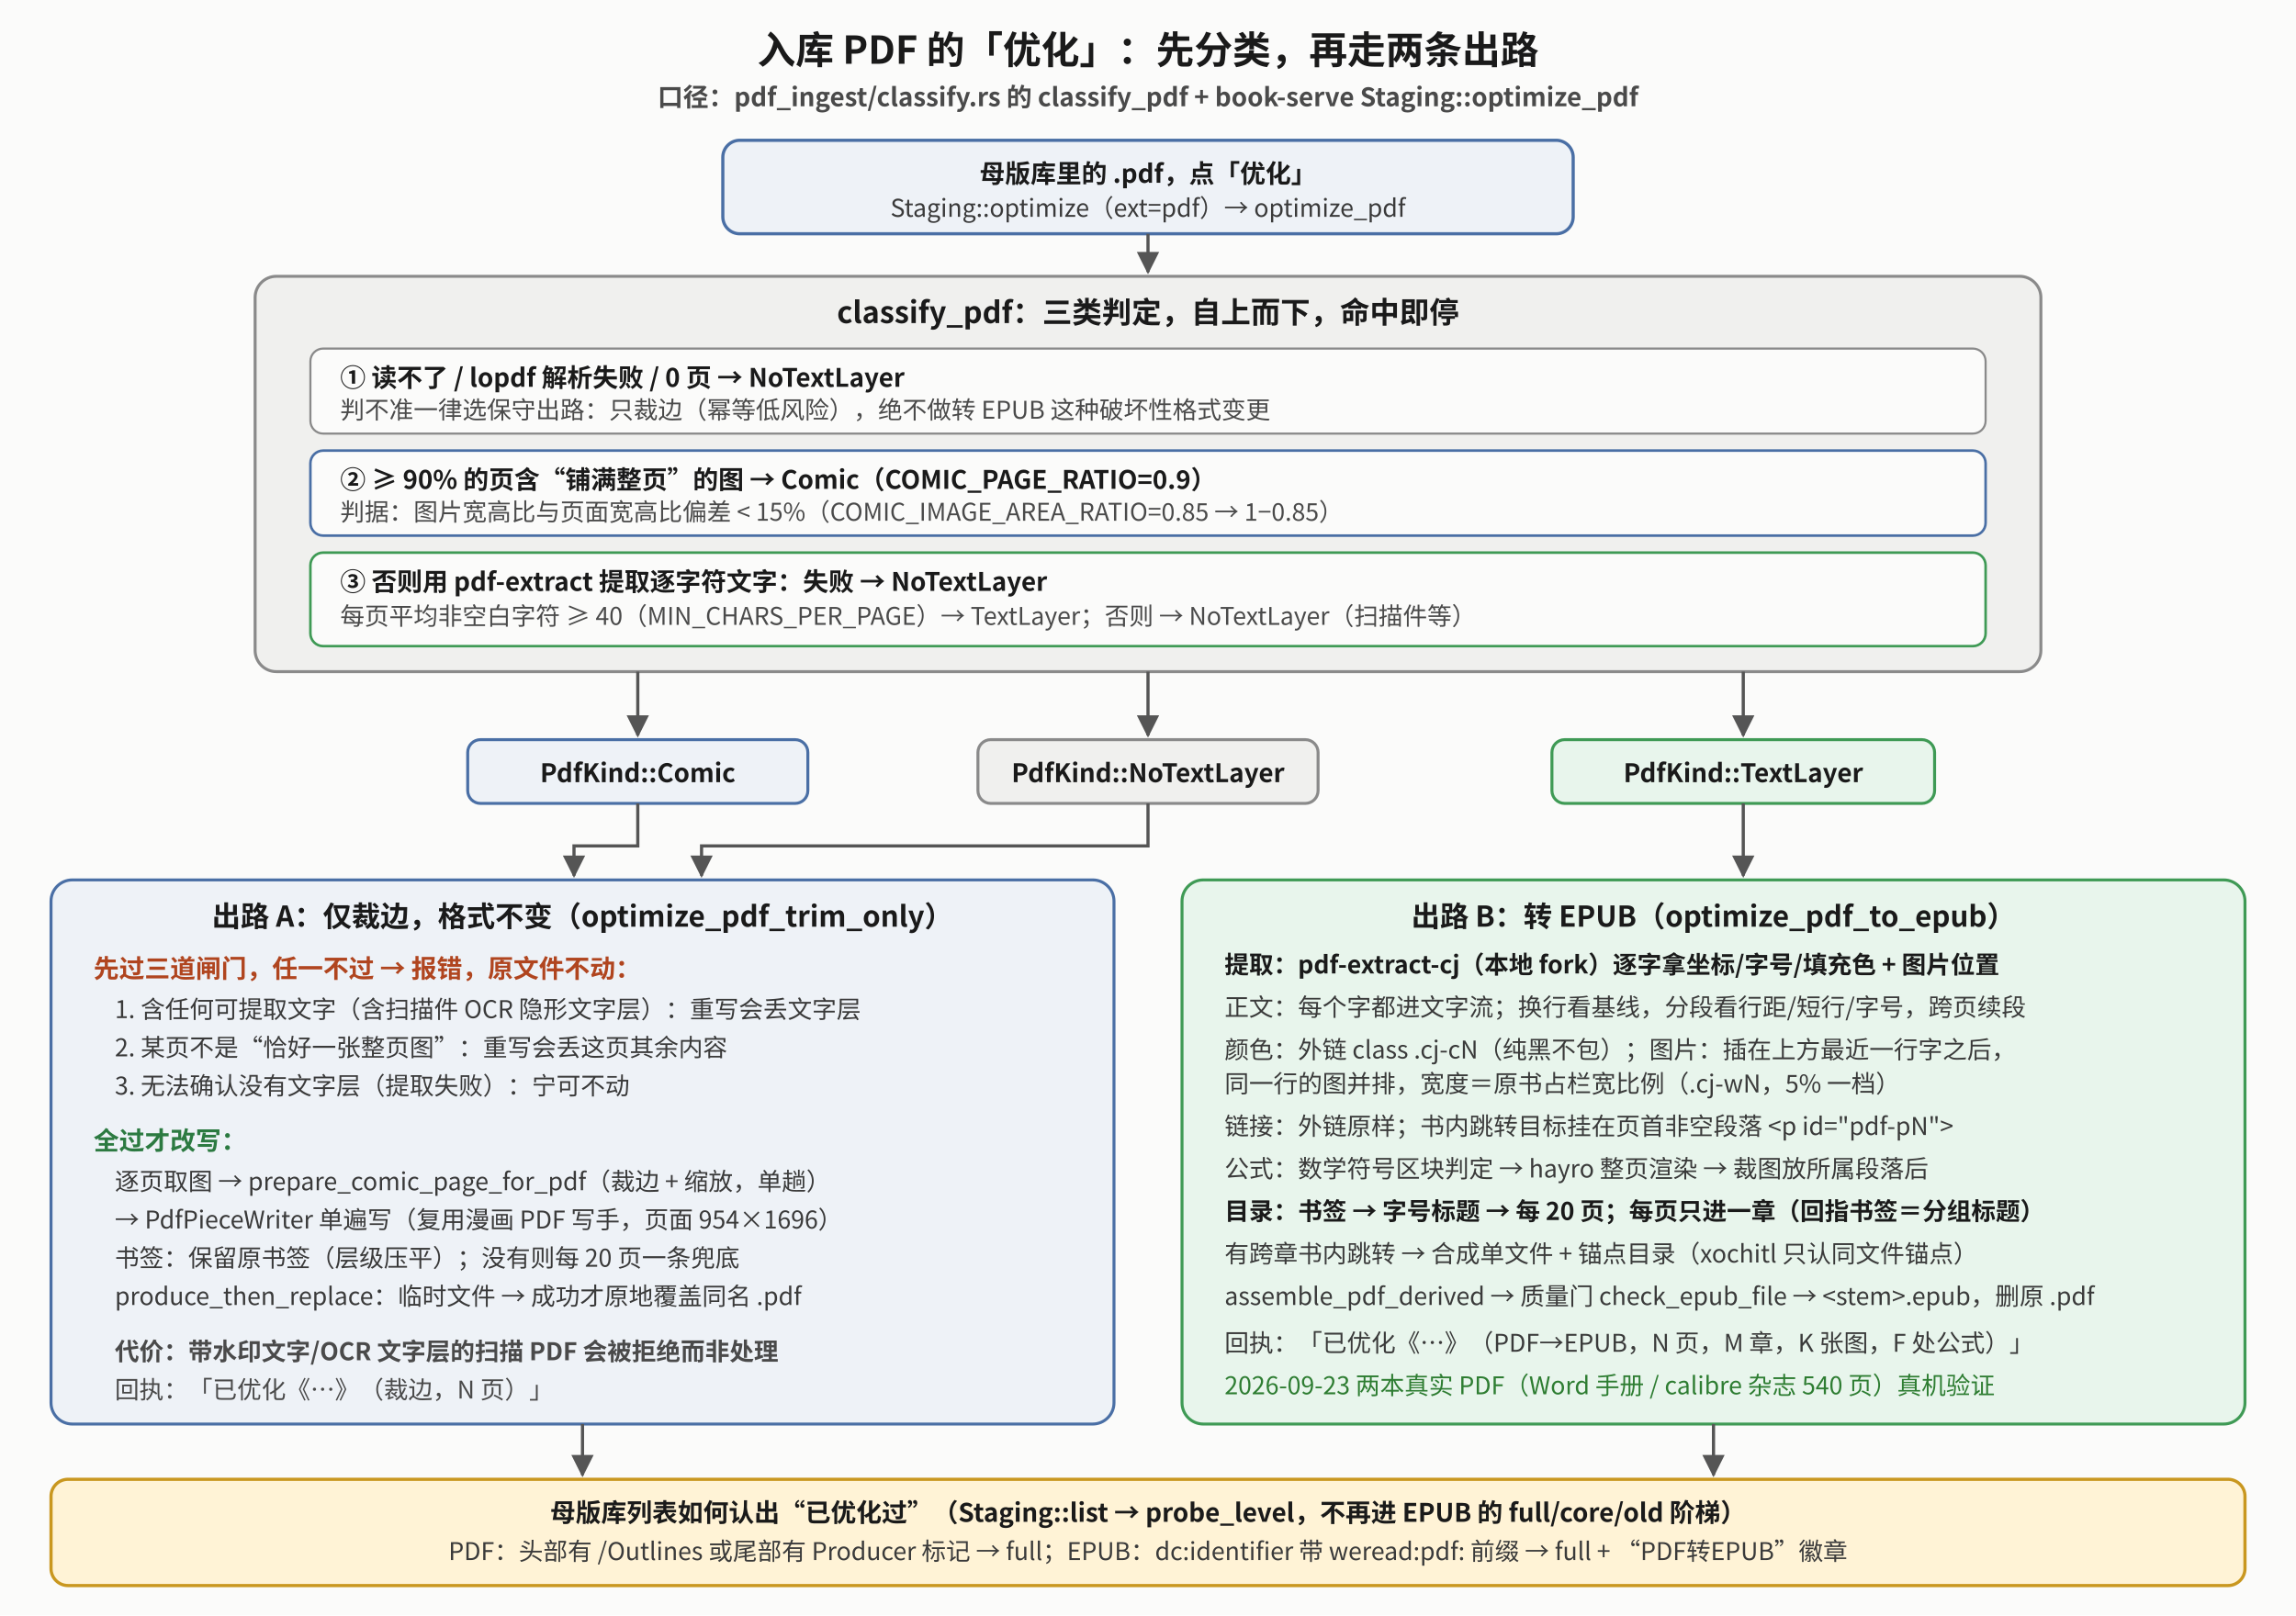
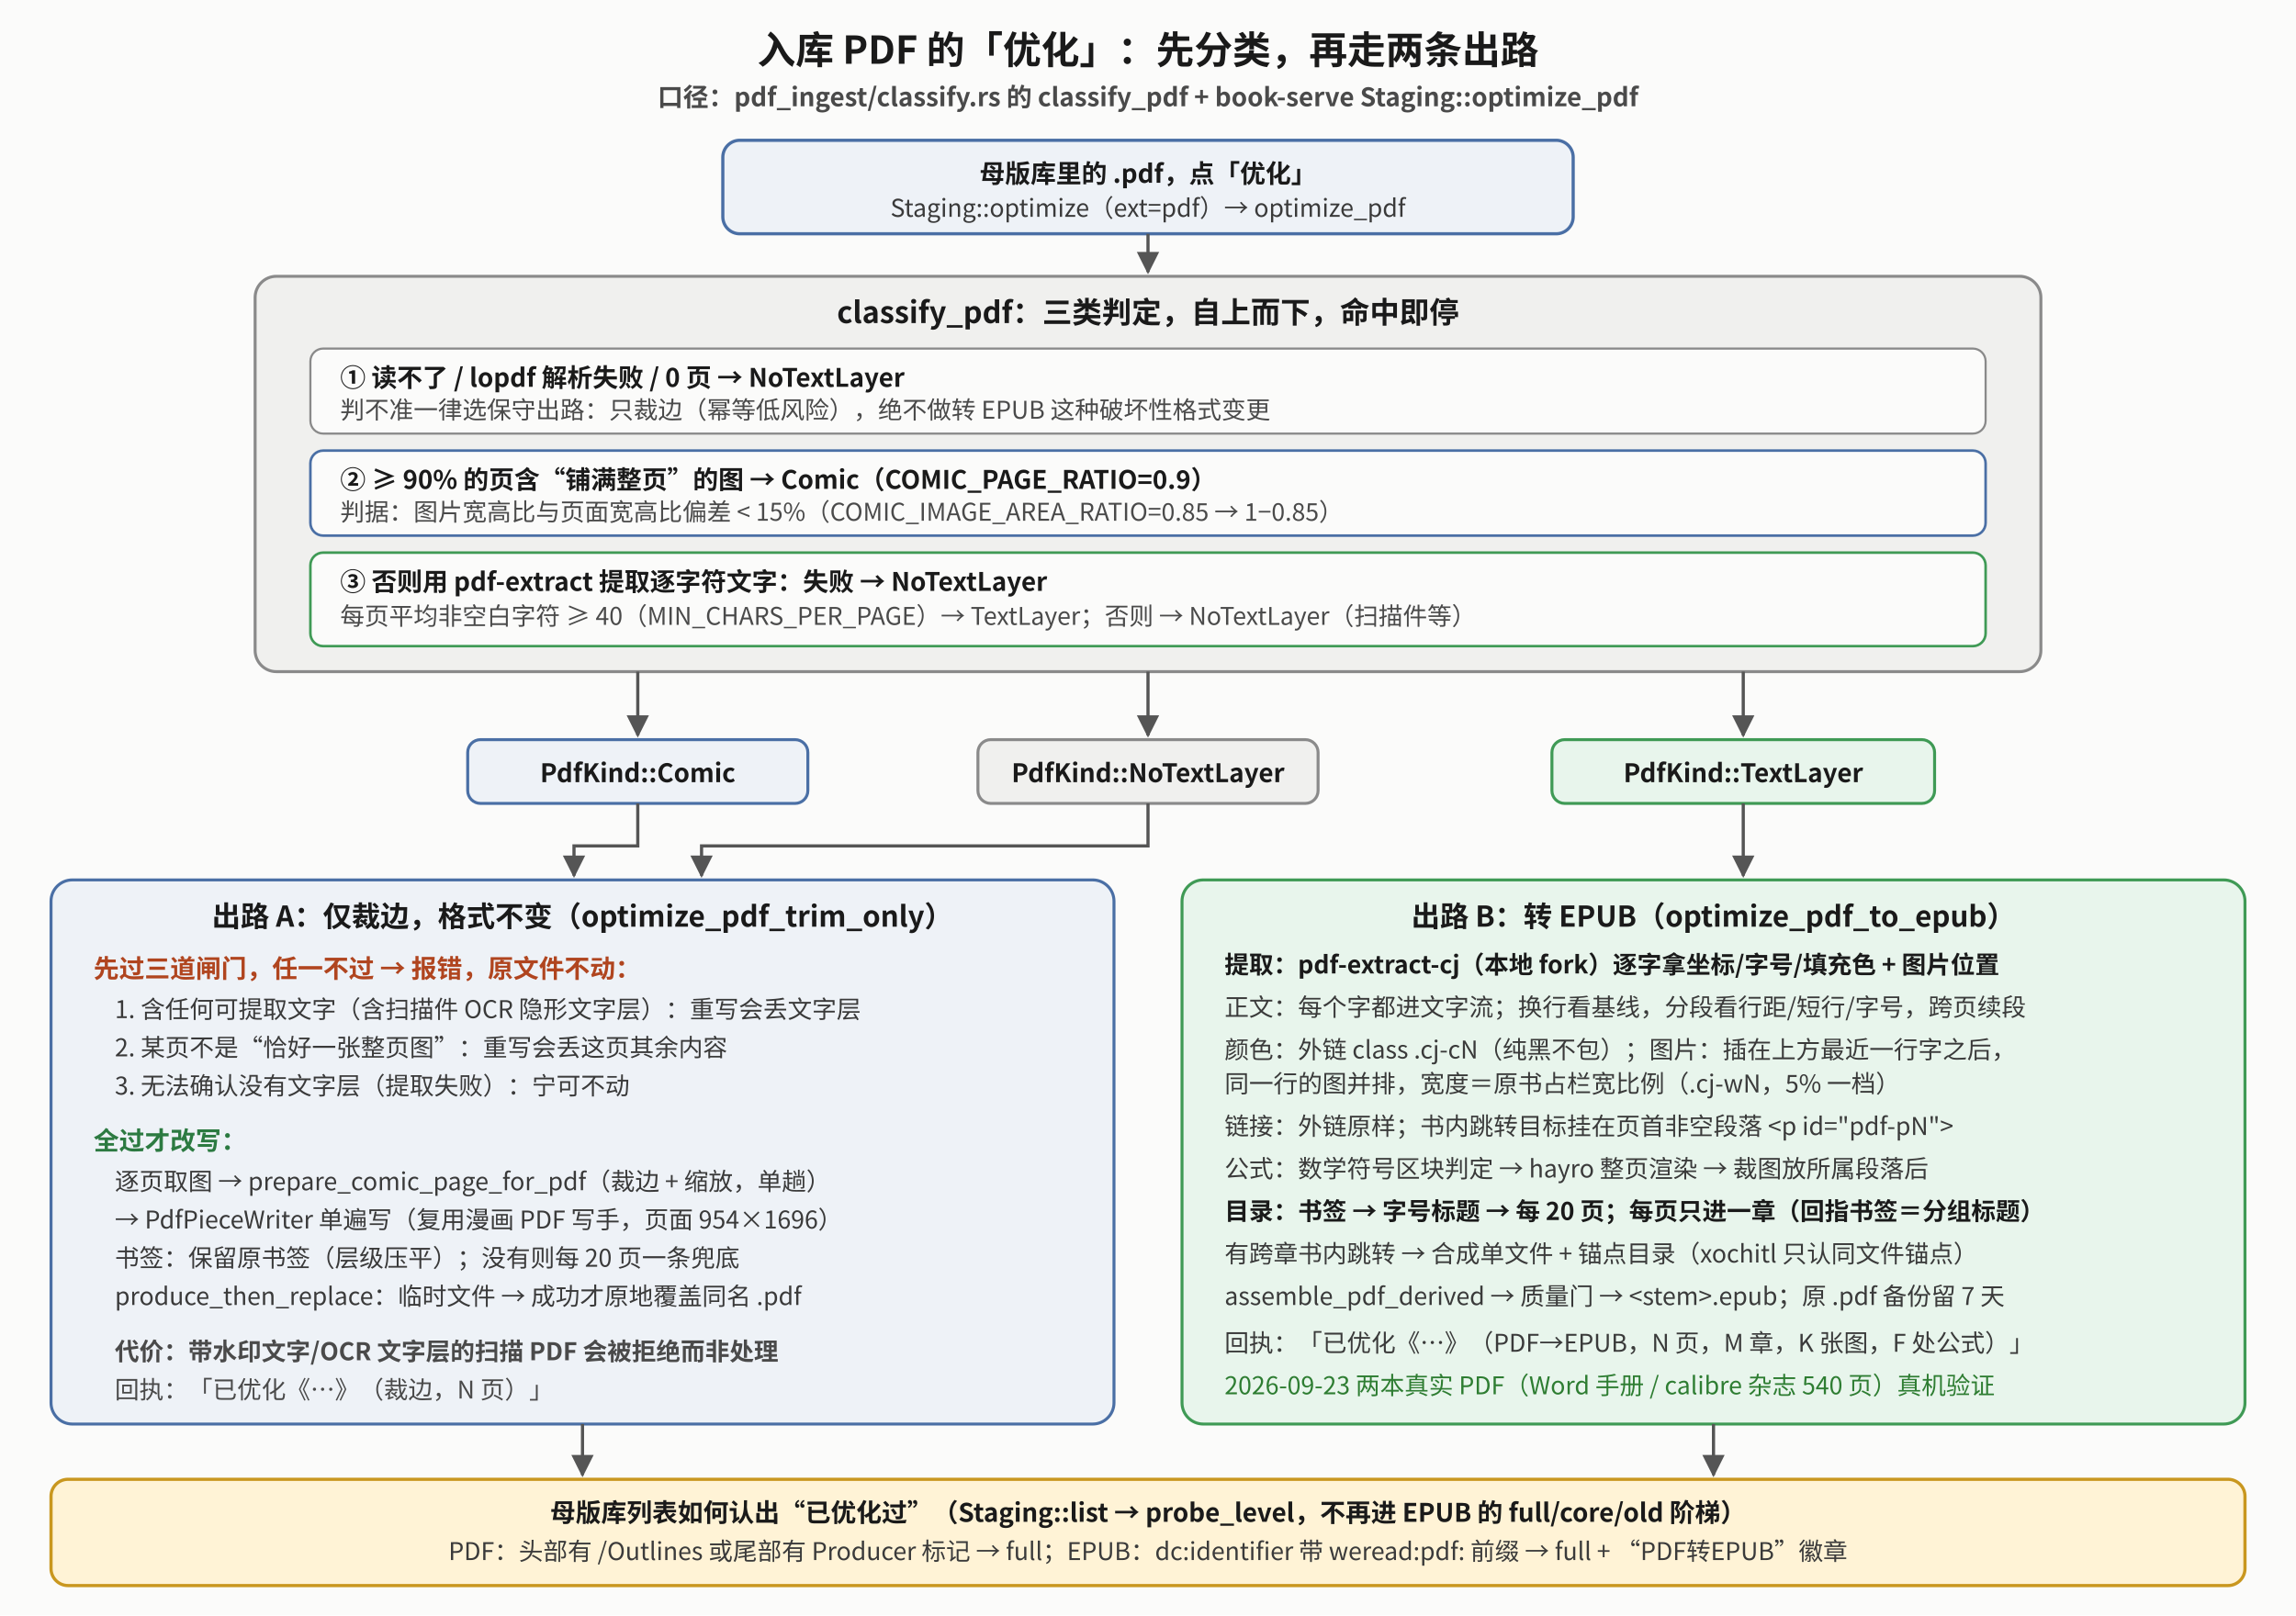
<svg xmlns="http://www.w3.org/2000/svg" viewBox="0 0 1080 760" font-family="Noto Sans CJK SC, sans-serif">
  <defs>
    <marker id="pif-arrow" viewBox="0 0 10 10" refX="9" refY="5" markerWidth="7" markerHeight="7" orient="auto-start-reverse">
      <path d="M0,0 L10,5 L0,10 z" fill="#555" />
    </marker>
  </defs>
  <rect x="0" y="0" width="1080" height="760" fill="#fbfbfa" />
  <text x="540" y="30" text-anchor="middle" font-size="18" font-weight="bold" fill="#1a1a1a">入库 PDF 的「优化」：先分类，再走两条出路</text>
  <text x="540" y="50" text-anchor="middle" font-size="12" font-weight="bold" fill="#4a4a4a">口径：pdf_ingest/classify.rs 的 classify_pdf + book-serve Staging::optimize_pdf</text>
  <rect x="340" y="66" width="400" height="44" rx="8" fill="#eef2f7" stroke="#4a6fa5" stroke-width="1.5" />
  <text x="540" y="86" text-anchor="middle" font-size="12" font-weight="bold" fill="#1a1a1a">母版库里的 .pdf，点「优化」</text>
  <text x="540" y="102" text-anchor="middle" font-size="11.5" fill="#3a3a3a">Staging::optimize（ext=pdf）→ optimize_pdf</text>
  <line x1="540" y1="110" x2="540" y2="128" stroke="#555" stroke-width="1.5" marker-end="url(#pif-arrow)" />
  <rect x="120" y="130" width="840" height="186" rx="10" fill="#f0f0ee" stroke="#8a8a8a" stroke-width="1.4" />
  <text x="540" y="152" text-anchor="middle" font-size="14" font-weight="bold" fill="#1a1a1a">classify_pdf：三类判定，自上而下，命中即停</text>
  <rect x="146" y="164" width="788" height="40" rx="6" fill="#fbfbfa" stroke="#8a8a8a" stroke-width="1" />
  <text x="160" y="182" font-size="12" font-weight="bold" fill="#1a1a1a">① 读不了 / lopdf 解析失败 / 0 页 → NoTextLayer</text>
  <text x="160" y="197" font-size="11.5" fill="#4a4a4a">判不准一律选保守出路：只裁边（幂等低风险），绝不做转 EPUB 这种破坏性格式变更</text>
  <rect x="146" y="212" width="788" height="40" rx="6" fill="#fbfbfa" stroke="#4a6fa5" stroke-width="1.2" />
  <text x="160" y="230" font-size="12" font-weight="bold" fill="#1a1a1a">② ≥ 90% 的页含“铺满整页”的图 → Comic（COMIC_PAGE_RATIO=0.9）</text>
  <text x="160" y="245" font-size="11.5" fill="#4a4a4a">判据：图片宽高比与页面宽高比偏差 &lt; 15%（COMIC_IMAGE_AREA_RATIO=0.85 → 1−0.85）</text>
  <rect x="146" y="260" width="788" height="44" rx="6" fill="#fbfbfa" stroke="#3f9a55" stroke-width="1.2" />
  <text x="160" y="278" font-size="12" font-weight="bold" fill="#1a1a1a">③ 否则用 pdf-extract 提取逐字符文字：失败 → NoTextLayer</text>
  <text x="160" y="294" font-size="11.5" fill="#4a4a4a">每页平均非空白字符 ≥ 40（MIN_CHARS_PER_PAGE）→ TextLayer；否则 → NoTextLayer（扫描件等）</text>
  <line x1="300" y1="316" x2="300" y2="346" stroke="#555" stroke-width="1.5" marker-end="url(#pif-arrow)" />
  <line x1="540" y1="316" x2="540" y2="346" stroke="#555" stroke-width="1.5" marker-end="url(#pif-arrow)" />
  <line x1="820" y1="316" x2="820" y2="346" stroke="#555" stroke-width="1.5" marker-end="url(#pif-arrow)" />
  <rect x="220" y="348" width="160" height="30" rx="6" fill="#eef2f7" stroke="#4a6fa5" stroke-width="1.4" />
  <text x="300" y="368" text-anchor="middle" font-size="12" font-weight="bold" fill="#1a1a1a">PdfKind::Comic</text>
  <rect x="460" y="348" width="160" height="30" rx="6" fill="#f0f0ee" stroke="#8a8a8a" stroke-width="1.4" />
  <text x="540" y="368" text-anchor="middle" font-size="12" font-weight="bold" fill="#1a1a1a">PdfKind::NoTextLayer</text>
  <rect x="730" y="348" width="180" height="30" rx="6" fill="#e8f5ec" stroke="#3f9a55" stroke-width="1.4" />
  <text x="820" y="368" text-anchor="middle" font-size="12" font-weight="bold" fill="#1a1a1a">PdfKind::TextLayer</text>
  <path d="M300,378 L300,398 L270,398 L270,412" fill="none" stroke="#555" stroke-width="1.5" marker-end="url(#pif-arrow)" />
  <path d="M540,378 L540,398 L330,398 L330,412" fill="none" stroke="#555" stroke-width="1.5" marker-end="url(#pif-arrow)" />
  <line x1="820" y1="378" x2="820" y2="412" stroke="#555" stroke-width="1.5" marker-end="url(#pif-arrow)" />
  <rect x="24" y="414" width="500" height="256" rx="10" fill="#eef2f7" stroke="#4a6fa5" stroke-width="1.4" />
  <text x="274" y="436" text-anchor="middle" font-size="13.5" font-weight="bold" fill="#1a1a1a">出路 A：仅裁边，格式不变（optimize_pdf_trim_only）</text>
  <text x="44" y="460" font-size="12" font-weight="bold" fill="#b0451f">先过三道闸门，任一不过 → 报错，原文件不动：</text>
  <text x="54" y="479" font-size="11.5" fill="#3a3a3a">1. 含任何可提取文字（含扫描件 OCR 隐形文字层）：重写会丢文字层</text>
  <text x="54" y="497" font-size="11.5" fill="#3a3a3a">2. 某页不是“恰好一张整页图”：重写会丢这页其余内容</text>
  <text x="54" y="515" font-size="11.5" fill="#3a3a3a">3. 无法确认没有文字层（提取失败）：宁可不动</text>
  <text x="44" y="541" font-size="12" font-weight="bold" fill="#2c7a41">全过才改写：</text>
  <text x="54" y="560" font-size="11.5" fill="#3a3a3a">逐页取图 → prepare_comic_page_for_pdf（裁边 + 缩放，单趟）</text>
  <text x="54" y="578" font-size="11.5" fill="#3a3a3a">→ PdfPieceWriter 单遍写（复用漫画 PDF 写手，页面 954×1696）</text>
  <text x="54" y="596" font-size="11.5" fill="#3a3a3a">书签：保留原书签（层级压平）；没有则每 20 页一条兜底</text>
  <text x="54" y="614" font-size="11.5" fill="#3a3a3a">produce_then_replace：临时文件 → 成功才原地覆盖同名 .pdf</text>
  <text x="54" y="640" font-size="11.5" font-weight="bold" fill="#4a4a4a">代价：带水印文字/OCR 文字层的扫描 PDF 会被拒绝而非处理</text>
  <text x="54" y="658" font-size="11.5" fill="#4a4a4a">回执：「已优化《…》（裁边，N 页）」</text>
  <rect x="556" y="414" width="500" height="256" rx="10" fill="#e8f5ec" stroke="#3f9a55" stroke-width="1.4" />
  <text x="806" y="436" text-anchor="middle" font-size="13.5" font-weight="bold" fill="#1a1a1a">出路 B：转 EPUB（optimize_pdf_to_epub）</text>
  <text x="576" y="458" font-size="11.5" font-weight="bold" fill="#1a1a1a">提取：pdf-extract-cj（本地 fork）逐字拿坐标/字号/填充色 + 图片位置</text>
  <text x="576" y="478" font-size="11.5" fill="#3a3a3a">正文：每个字都进文字流；换行看基线，分段看行距/短行/字号，跨页续段</text>
  <text x="576" y="498" font-size="11.5" fill="#3a3a3a">颜色：外链 class .cj-cN（纯黑不包）；图片：插在上方最近一行字之后，</text>
  <text x="576" y="514" font-size="11.5" fill="#3a3a3a">同一行的图并排，宽度＝原书占栏宽比例（.cj-wN，5% 一档）</text>
  <text x="576" y="534" font-size="11.5" fill="#3a3a3a">链接：外链原样；书内跳转目标挂在页首非空段落 &lt;p id="pdf-pN"&gt;</text>
  <text x="576" y="554" font-size="11.5" fill="#3a3a3a">公式：数学符号区块判定 → hayro 整页渲染 → 裁图放所属段落后</text>
  <text x="576" y="574" font-size="11.5" font-weight="bold" fill="#1a1a1a">目录：书签 → 字号标题 → 每 20 页；每页只进一章（回指书签＝分组标题）</text>
  <text x="576" y="594" font-size="11.5" fill="#3a3a3a">有跨章书内跳转 → 合成单文件 + 锚点目录（xochitl 只认同文件锚点）</text>
-   <text x="576" y="614" font-size="11.5" fill="#3a3a3a">assemble_pdf_derived → 质量门 check_epub_file → &lt;stem&gt;.epub，删原 .pdf</text>
+   <text x="576" y="614" font-size="11.5" fill="#3a3a3a">assemble_pdf_derived → 质量门 → &lt;stem&gt;.epub；原 .pdf 备份留 7 天</text>
  <text x="576" y="636" font-size="11.5" fill="#3a3a3a">回执：「已优化《…》（PDF→EPUB，N 页，M 章，K 张图，F 处公式）」</text>
  <text x="576" y="656" font-size="11.5" fill="#2e7d32">2026-09-23 两本真实 PDF（Word 手册 / calibre 杂志 540 页）真机验证</text>
  <line x1="274" y1="670" x2="274" y2="694" stroke="#555" stroke-width="1.5" marker-end="url(#pif-arrow)" />
  <line x1="806" y1="670" x2="806" y2="694" stroke="#555" stroke-width="1.5" marker-end="url(#pif-arrow)" />
  <rect x="24" y="696" width="1032" height="50" rx="8" fill="#fff3d6" stroke="#c9971f" stroke-width="1.5" />
  <text x="540" y="716" text-anchor="middle" font-size="12" font-weight="bold" fill="#1a1a1a">母版库列表如何认出“已优化过”（Staging::list → probe_level，不再进 EPUB 的 full/core/old 阶梯）</text>
  <text x="540" y="734" text-anchor="middle" font-size="11.5" fill="#3a3a3a">PDF：头部有 /Outlines 或尾部有 Producer 标记 → full；EPUB：dc:identifier 带 weread:pdf: 前缀 → full + “PDF转EPUB”徽章</text>
</svg>
